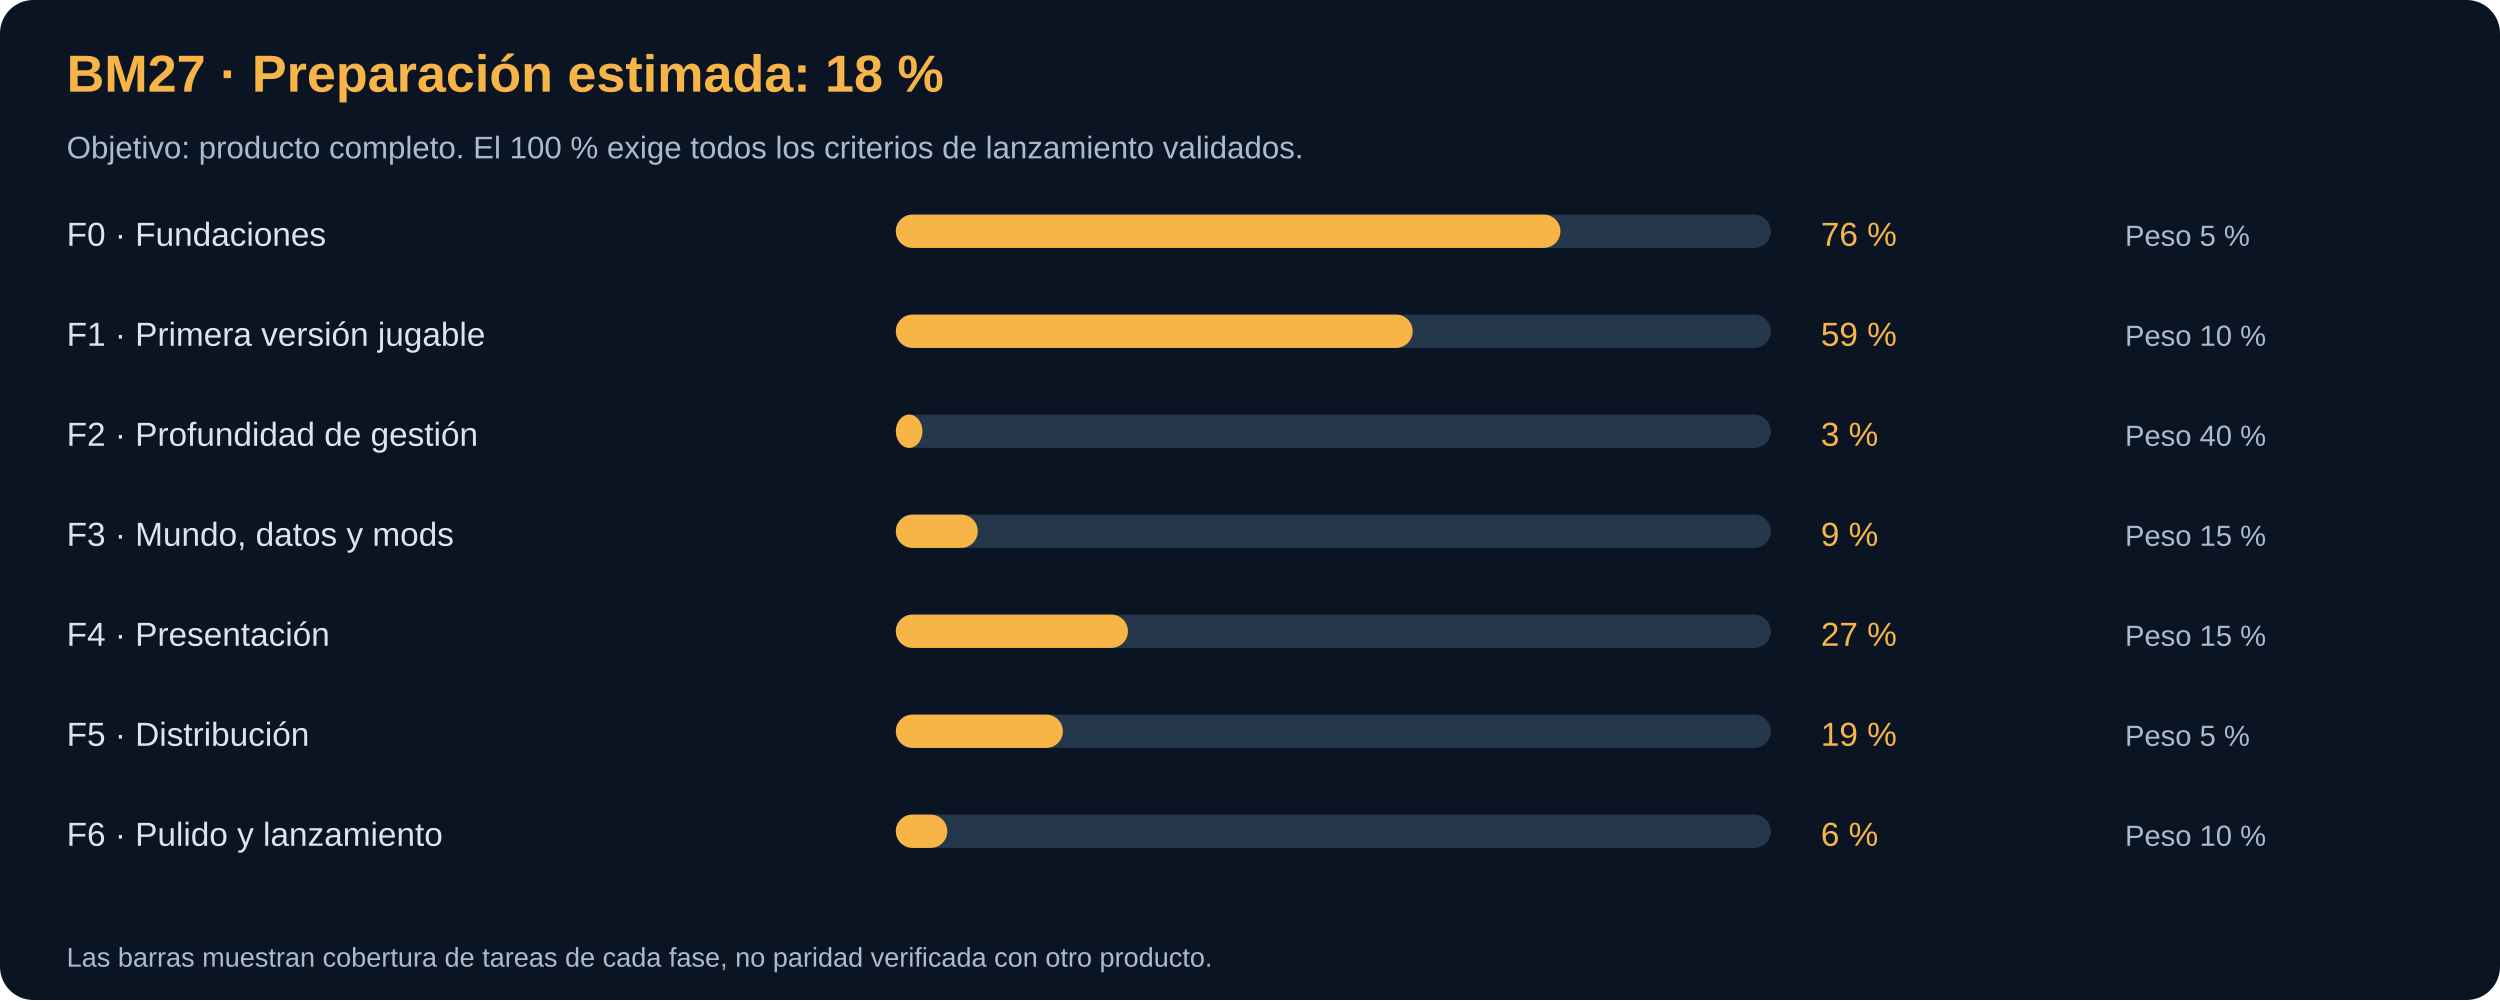
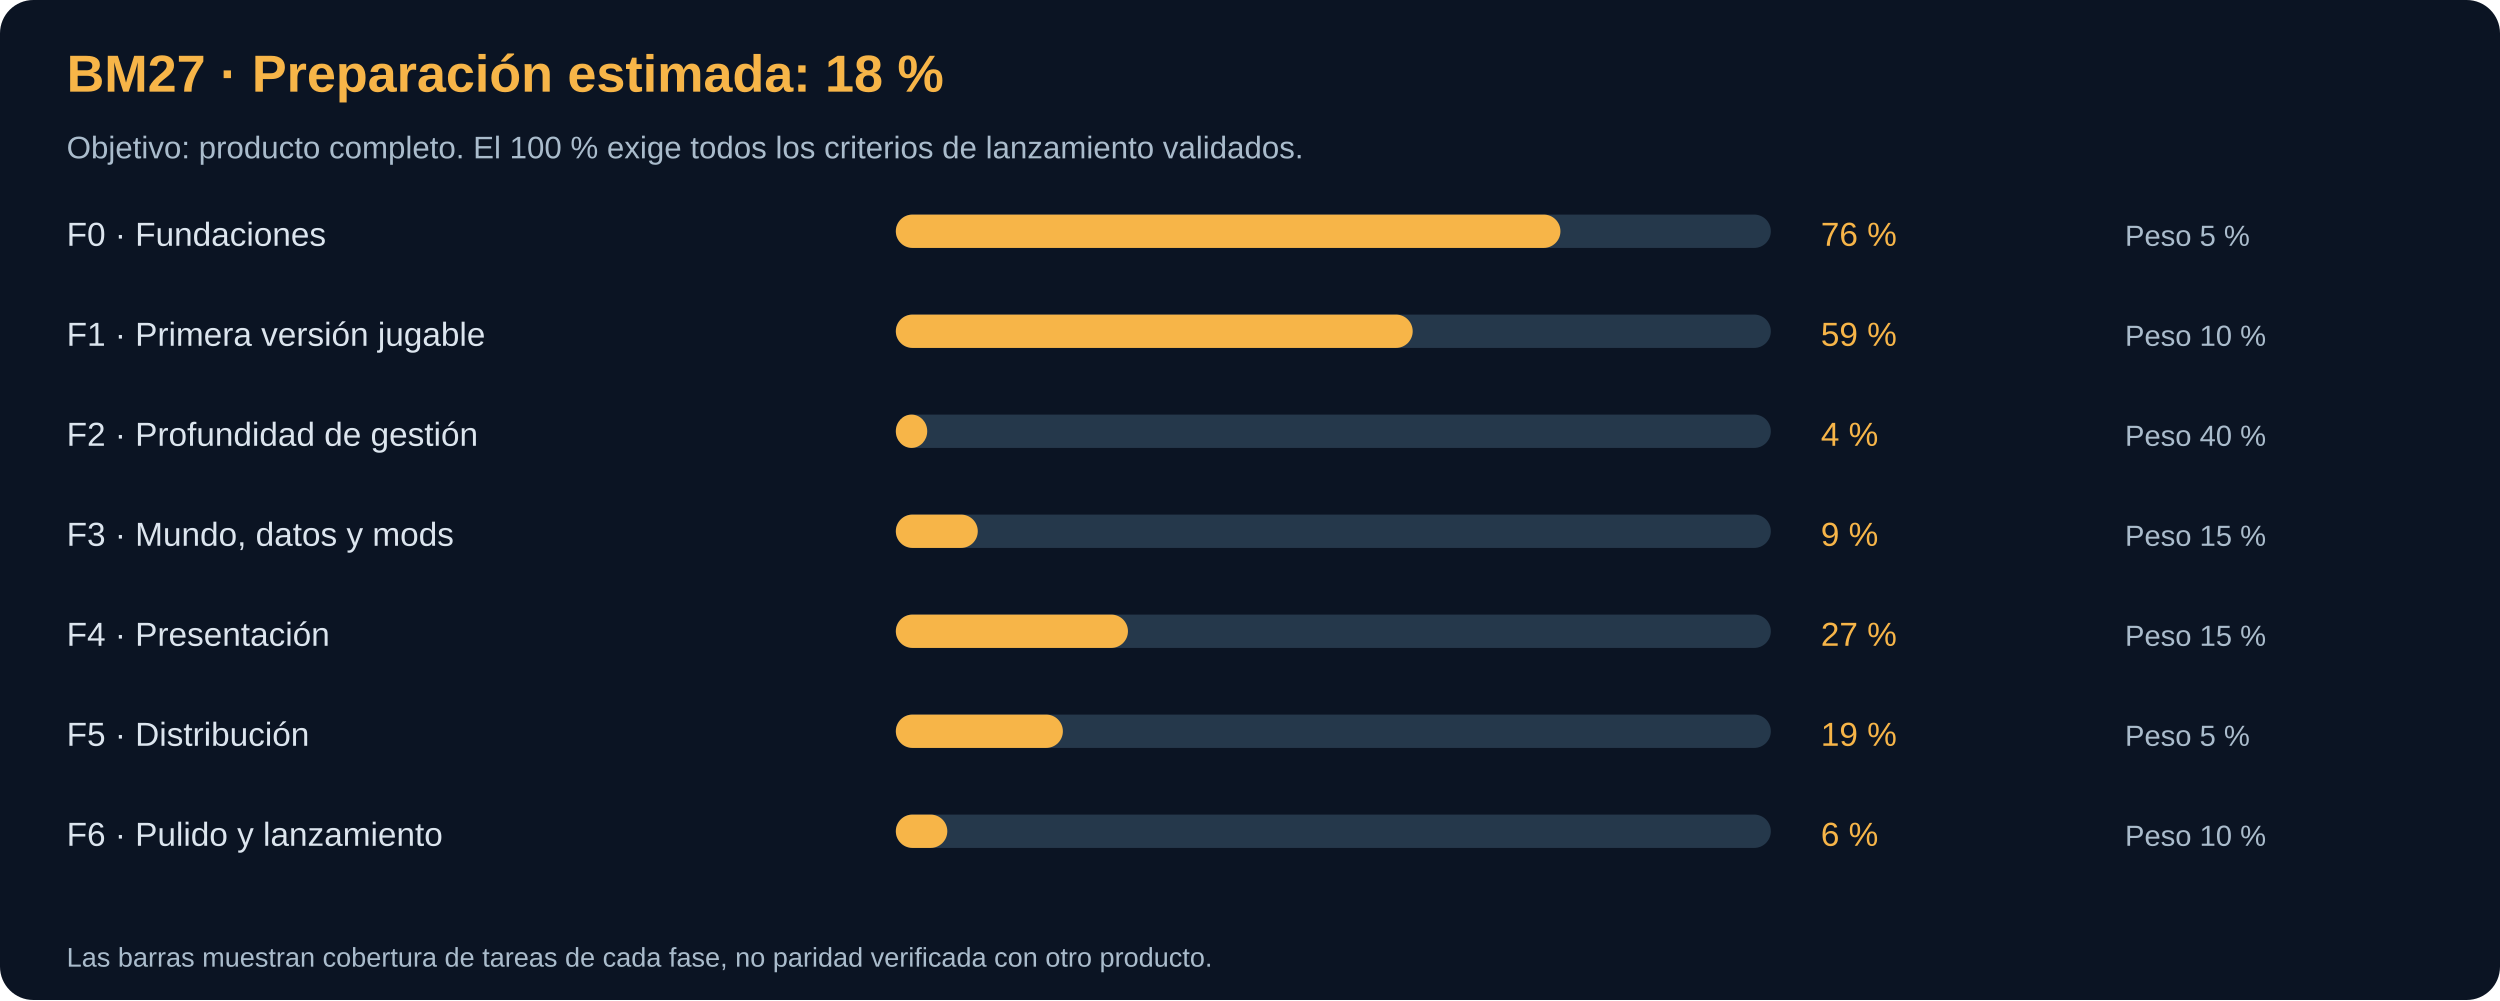
<svg xmlns="http://www.w3.org/2000/svg" viewBox="0 0 1200 480" role="img" aria-labelledby="title desc">
  <rect width="1200" height="480" rx="16" fill="#0b1423" />
  <g font-family="Arial, Helvetica, sans-serif">
    <text x="32" y="44" fill="#f7b548" font-size="25" font-weight="700">BM27 · Preparación estimada: 18 %</text>
    <text x="32" y="76" fill="#aabccc" font-size="15">Objetivo: producto completo. El 100 % exige todos los criterios de lanzamiento validados.</text>
    <text x="32" y="118" fill="#dce5ee" font-size="16">F0 · Fundaciones</text>
    <rect x="430" y="103" width="420" height="16" rx="8" fill="#25384b" />
    <rect x="430" y="103" width="319.009" height="16" rx="8" fill="#f7b548" />
    <text x="874" y="118" fill="#f7b548" font-size="16">76 %</text>
    <text x="1020" y="118" fill="#aabccc" font-size="14">Peso 5 %</text>
    <text x="32" y="166" fill="#dce5ee" font-size="16">F1 · Primera versión jugable</text>
    <rect x="430" y="151" width="420" height="16" rx="8" fill="#25384b" />
    <rect x="430" y="151" width="248.093" height="16" rx="8" fill="#f7b548" />
    <text x="874" y="166" fill="#f7b548" font-size="16">59 %</text>
    <text x="1020" y="166" fill="#aabccc" font-size="14">Peso 10 %</text>
    <text x="32" y="214" fill="#dce5ee" font-size="16">F2 · Profundidad de gestión</text>
    <rect x="430" y="199" width="420" height="16" rx="8" fill="#25384b" />
-     <rect x="430" y="199" width="12.783" height="16" rx="8" fill="#f7b548" />
-     <text x="874" y="214" fill="#f7b548" font-size="16">3 %</text>
+     <rect x="430" y="199" width="15.065" height="16" rx="8" fill="#f7b548" />
+     <text x="874" y="214" fill="#f7b548" font-size="16">4 %</text>
    <text x="1020" y="214" fill="#aabccc" font-size="14">Peso 40 %</text>
    <text x="32" y="262" fill="#dce5ee" font-size="16">F3 · Mundo, datos y mods</text>
    <rect x="430" y="247" width="420" height="16" rx="8" fill="#25384b" />
    <rect x="430" y="247" width="39.333" height="16" rx="8" fill="#f7b548" />
    <text x="874" y="262" fill="#f7b548" font-size="16">9 %</text>
    <text x="1020" y="262" fill="#aabccc" font-size="14">Peso 15 %</text>
    <text x="32" y="310" fill="#dce5ee" font-size="16">F4 · Presentación</text>
    <rect x="430" y="295" width="420" height="16" rx="8" fill="#25384b" />
    <rect x="430" y="295" width="111.417" height="16" rx="8" fill="#f7b548" />
    <text x="874" y="310" fill="#f7b548" font-size="16">27 %</text>
    <text x="1020" y="310" fill="#aabccc" font-size="14">Peso 15 %</text>
    <text x="32" y="358" fill="#dce5ee" font-size="16">F5 · Distribución</text>
    <rect x="430" y="343" width="420" height="16" rx="8" fill="#25384b" />
    <rect x="430" y="343" width="80.182" height="16" rx="8" fill="#f7b548" />
    <text x="874" y="358" fill="#f7b548" font-size="16">19 %</text>
    <text x="1020" y="358" fill="#aabccc" font-size="14">Peso 5 %</text>
    <text x="32" y="406" fill="#dce5ee" font-size="16">F6 · Pulido y lanzamiento</text>
    <rect x="430" y="391" width="420" height="16" rx="8" fill="#25384b" />
    <rect x="430" y="391" width="24.706" height="16" rx="8" fill="#f7b548" />
    <text x="874" y="406" fill="#f7b548" font-size="16">6 %</text>
    <text x="1020" y="406" fill="#aabccc" font-size="14">Peso 10 %</text>
    <text x="32" y="464" fill="#aabccc" font-size="13">Las barras muestran cobertura de tareas de cada fase, no paridad verificada con otro producto.</text>
  </g>
</svg>
